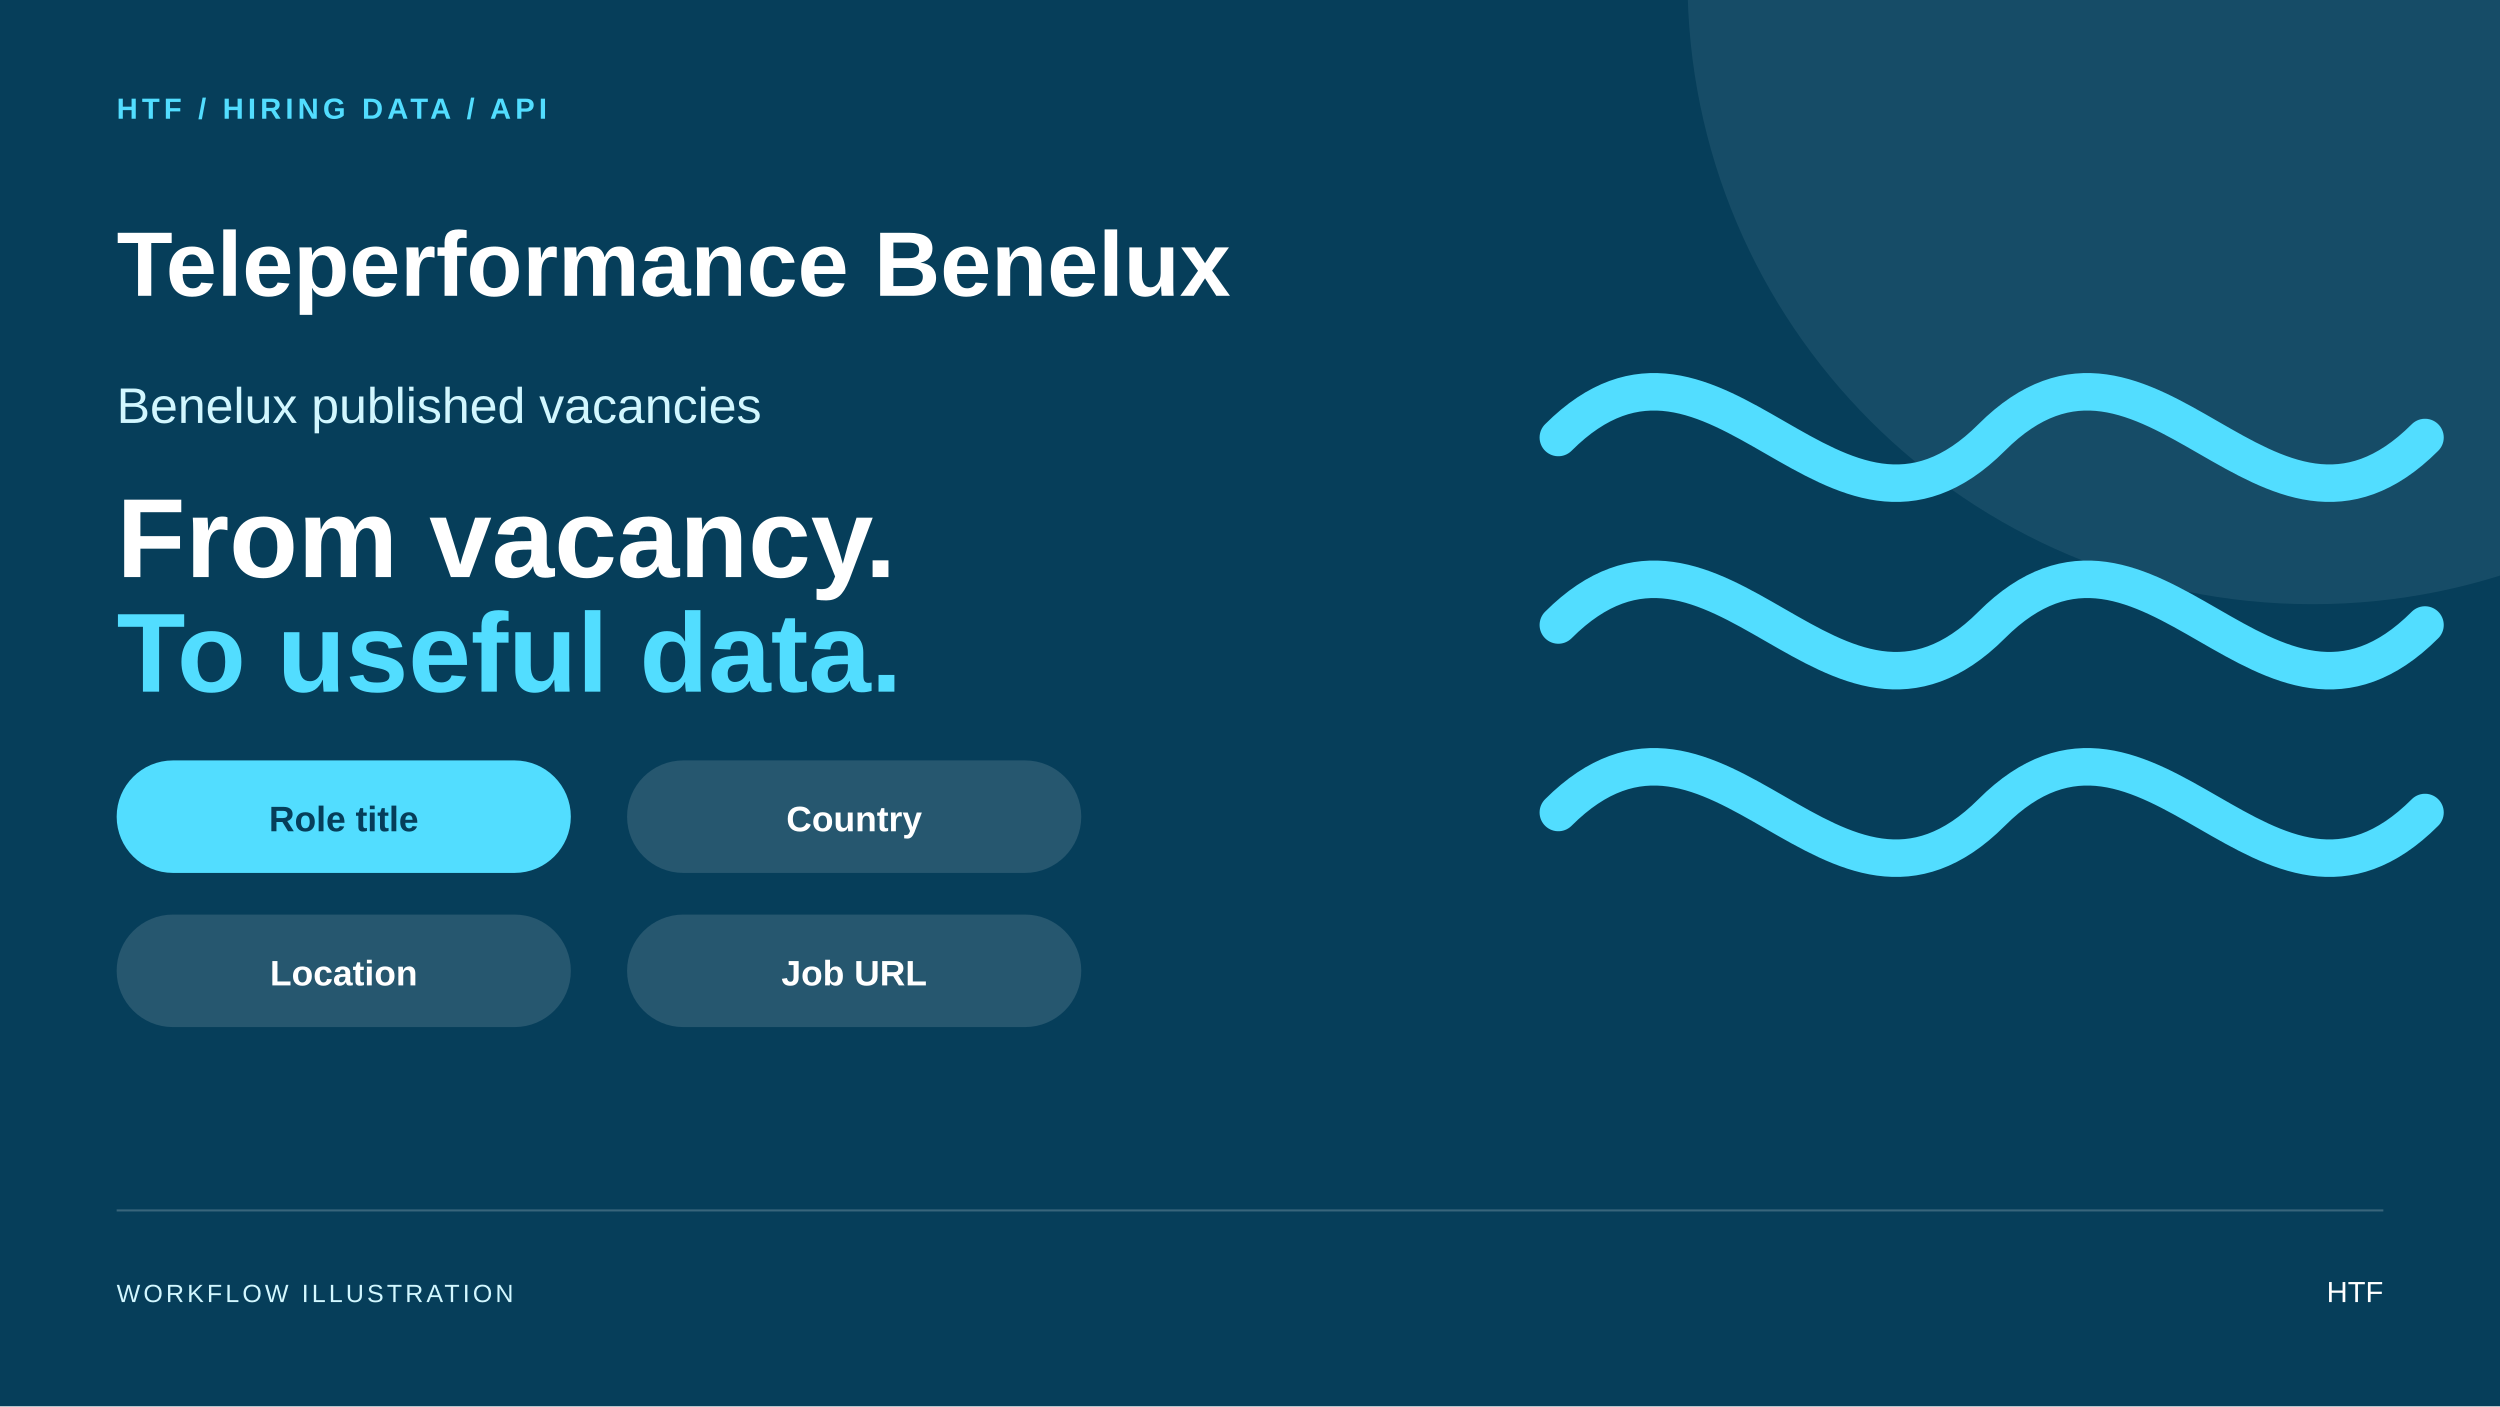
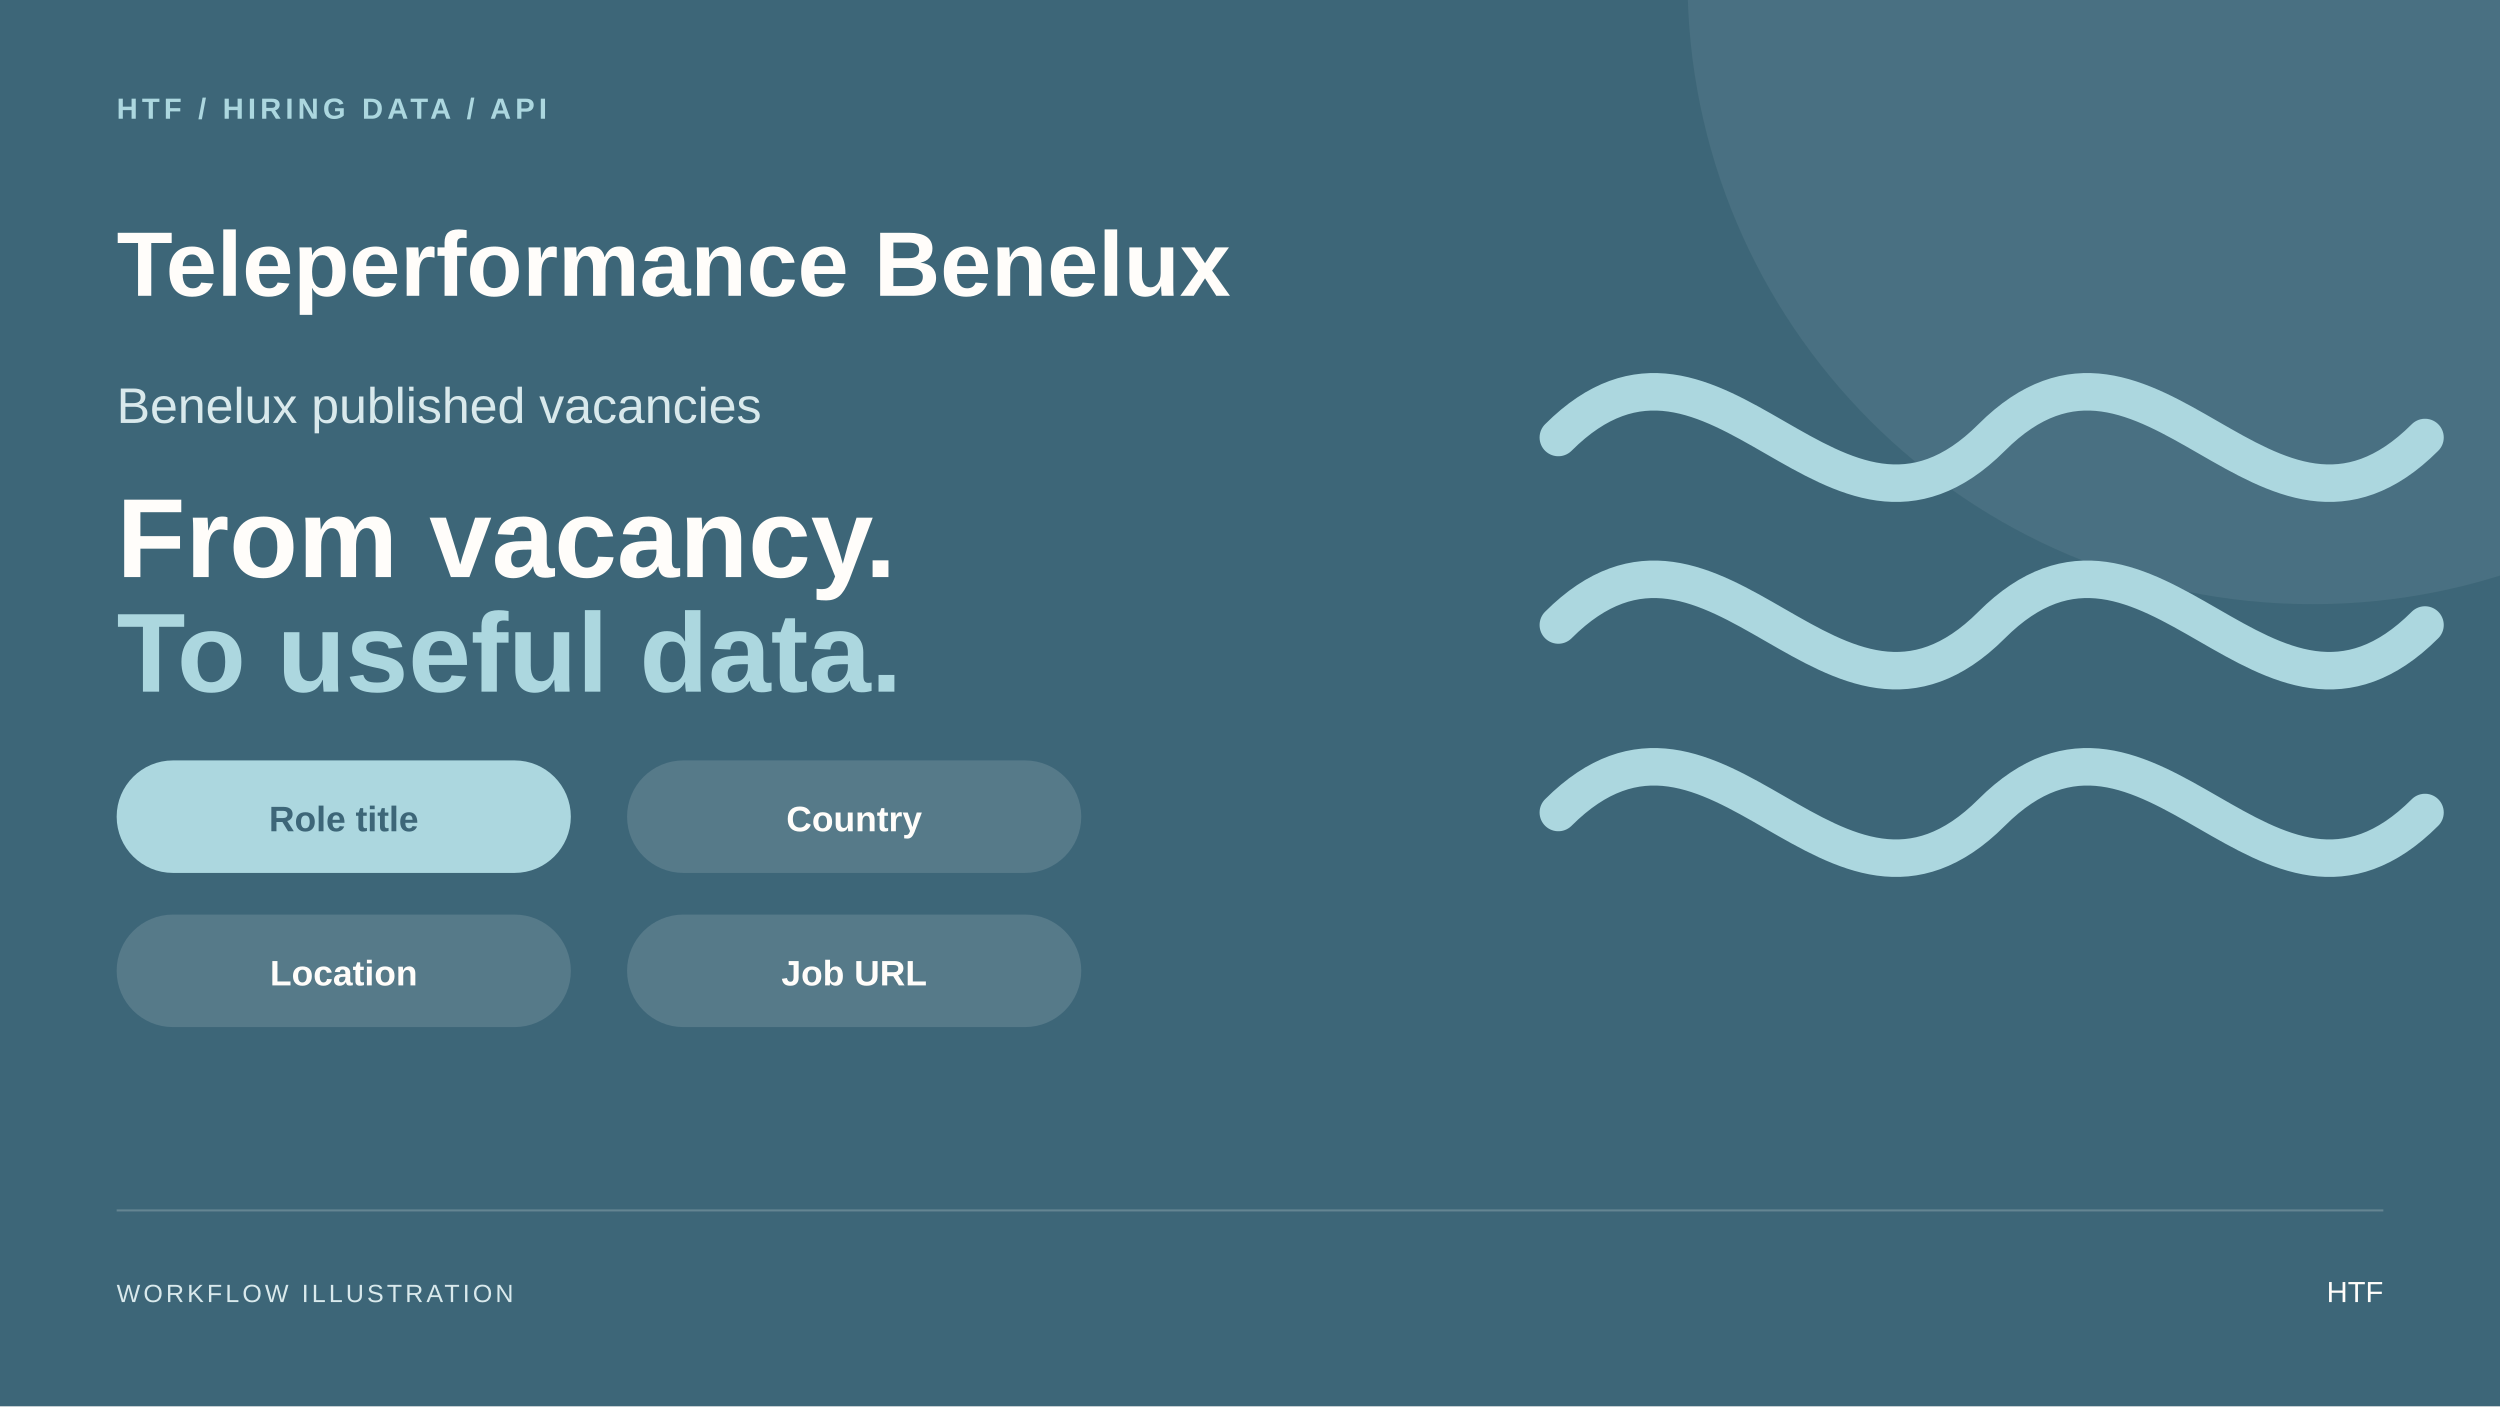
<svg xmlns="http://www.w3.org/2000/svg" width="1200" height="675" viewBox="0 0 1200 675" role="img">
-   <rect width="1200" height="675" fill="#063e5a" />
-   <circle cx="1110" cy="-10" r="300" fill="#d2f7ff" opacity=".08" />
-   <text x="56" y="57" fill="#52ddff" font-family="Arial,sans-serif" font-size="14" font-weight="700" letter-spacing="2">HTF / HIRING DATA / API</text>
-   <text x="56" y="142" fill="#ffffff" font-family="Arial,sans-serif" font-size="44" font-weight="700">Teleperformance Benelux</text>
-   <text x="56" y="203" fill="#d2f7ff" font-family="Arial,sans-serif" font-size="24">Benelux published vacancies</text>
-   <text x="56" y="277" fill="#ffffff" font-family="Arial,sans-serif" font-size="54" font-weight="700">From vacancy.</text>
-   <text x="56" y="332" fill="#52ddff" font-family="Arial,sans-serif" font-size="54" font-weight="700">To useful data.</text>
+   <rect width="1200" height="675" fill="#3d6678" />
+   <circle cx="1110" cy="-10" r="300" fill="#d9e9ec" opacity=".08" />
+   <text x="56" y="57" fill="#acd7df" font-family="Arial,sans-serif" font-size="14" font-weight="700" letter-spacing="2">HTF / HIRING DATA / API</text>
+   <text x="56" y="142" fill="#fffdfa" font-family="Arial,sans-serif" font-size="44" font-weight="700">Teleperformance Benelux</text>
+   <text x="56" y="203" fill="#d9e9ec" font-family="Arial,sans-serif" font-size="24">Benelux published vacancies</text>
+   <text x="56" y="277" fill="#fffdfa" font-family="Arial,sans-serif" font-size="54" font-weight="700">From vacancy.</text>
+   <text x="56" y="332" fill="#acd7df" font-family="Arial,sans-serif" font-size="54" font-weight="700">To useful data.</text>
  <g transform="translate(56 365)">
-     <rect width="218" height="54" rx="27" fill="#52ddff" />
-     <text x="109" y="34" text-anchor="middle" fill="#063e5a" font-family="Arial,sans-serif" font-size="17" font-weight="700">Role title</text>
+     <rect width="218" height="54" rx="27" fill="#acd7df" />
+     <text x="109" y="34" text-anchor="middle" fill="#3d6678" font-family="Arial,sans-serif" font-size="17" font-weight="700">Role title</text>
  </g>
  <g transform="translate(301 365)">
    <rect width="218" height="54" rx="27" fill="rgba(255,255,255,.13)" />
-     <text x="109" y="34" text-anchor="middle" fill="#ffffff" font-family="Arial,sans-serif" font-size="17" font-weight="700">Country</text>
+     <text x="109" y="34" text-anchor="middle" fill="#fffdfa" font-family="Arial,sans-serif" font-size="17" font-weight="700">Country</text>
  </g>
  <g transform="translate(56 439)">
    <rect width="218" height="54" rx="27" fill="rgba(255,255,255,.13)" />
-     <text x="109" y="34" text-anchor="middle" fill="#ffffff" font-family="Arial,sans-serif" font-size="17" font-weight="700">Location</text>
+     <text x="109" y="34" text-anchor="middle" fill="#fffdfa" font-family="Arial,sans-serif" font-size="17" font-weight="700">Location</text>
  </g>
  <g transform="translate(301 439)">
    <rect width="218" height="54" rx="27" fill="rgba(255,255,255,.13)" />
-     <text x="109" y="34" text-anchor="middle" fill="#ffffff" font-family="Arial,sans-serif" font-size="17" font-weight="700">Job URL</text>
+     <text x="109" y="34" text-anchor="middle" fill="#fffdfa" font-family="Arial,sans-serif" font-size="17" font-weight="700">Job URL</text>
  </g>
-   <path d="M748 210c76-76 132 76 208 0s132 76 208 0M748 300c76-76 132 76 208 0s132 76 208 0M748 390c76-76 132 76 208 0s132 76 208 0" fill="none" stroke="#52ddff" stroke-width="18" stroke-linecap="round" />
-   <path d="M56 581H1144" stroke="#ffffff" opacity=".2" />
-   <text x="56" y="625" fill="#d2f7ff" font-family="Arial,sans-serif" font-size="12" letter-spacing="1.5">WORKFLOW ILLUSTRATION</text>
-   <text x="1144" y="625" fill="#ffffff" font-family="Arial,sans-serif" font-size="14" text-anchor="end">HTF</text>
+   <path d="M748 210c76-76 132 76 208 0s132 76 208 0M748 300c76-76 132 76 208 0s132 76 208 0M748 390c76-76 132 76 208 0s132 76 208 0" fill="none" stroke="#acd7df" stroke-width="18" stroke-linecap="round" />
+   <path d="M56 581H1144" stroke="#fffdfa" opacity=".2" />
+   <text x="56" y="625" fill="#d9e9ec" font-family="Arial,sans-serif" font-size="12" letter-spacing="1.5">WORKFLOW ILLUSTRATION</text>
+   <text x="1144" y="625" fill="#fffdfa" font-family="Arial,sans-serif" font-size="14" text-anchor="end">HTF</text>
</svg>
